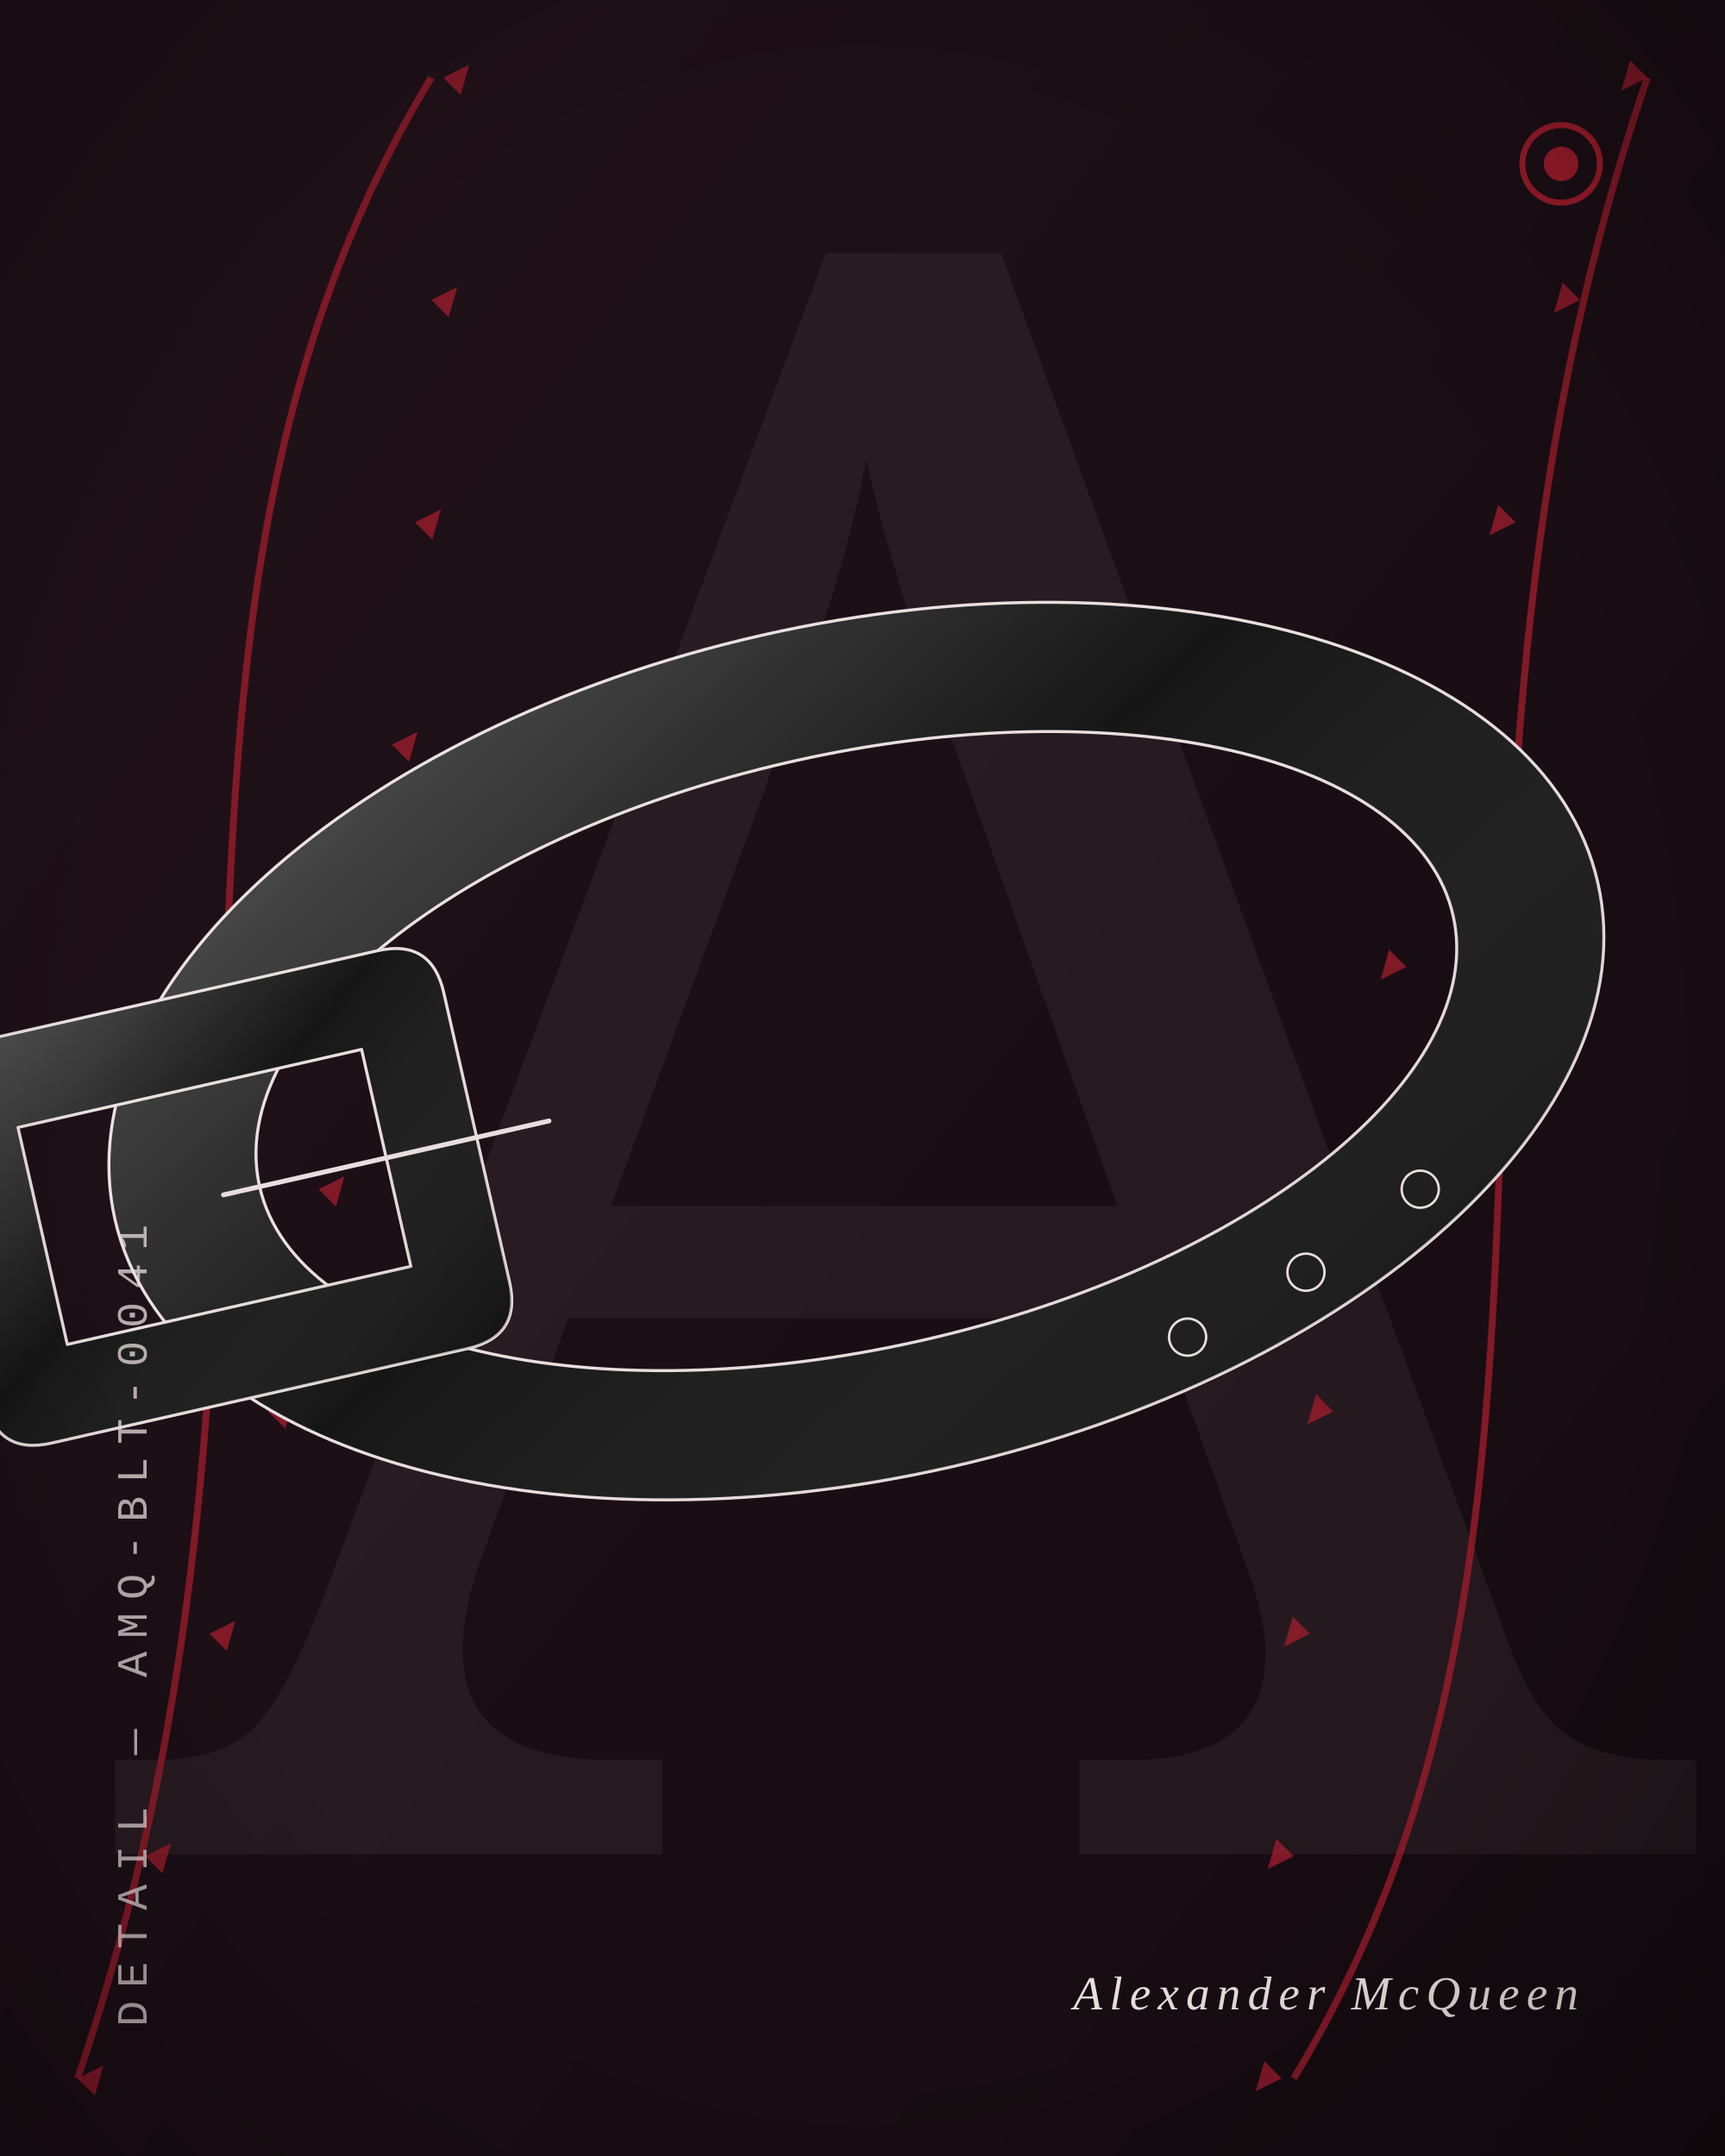
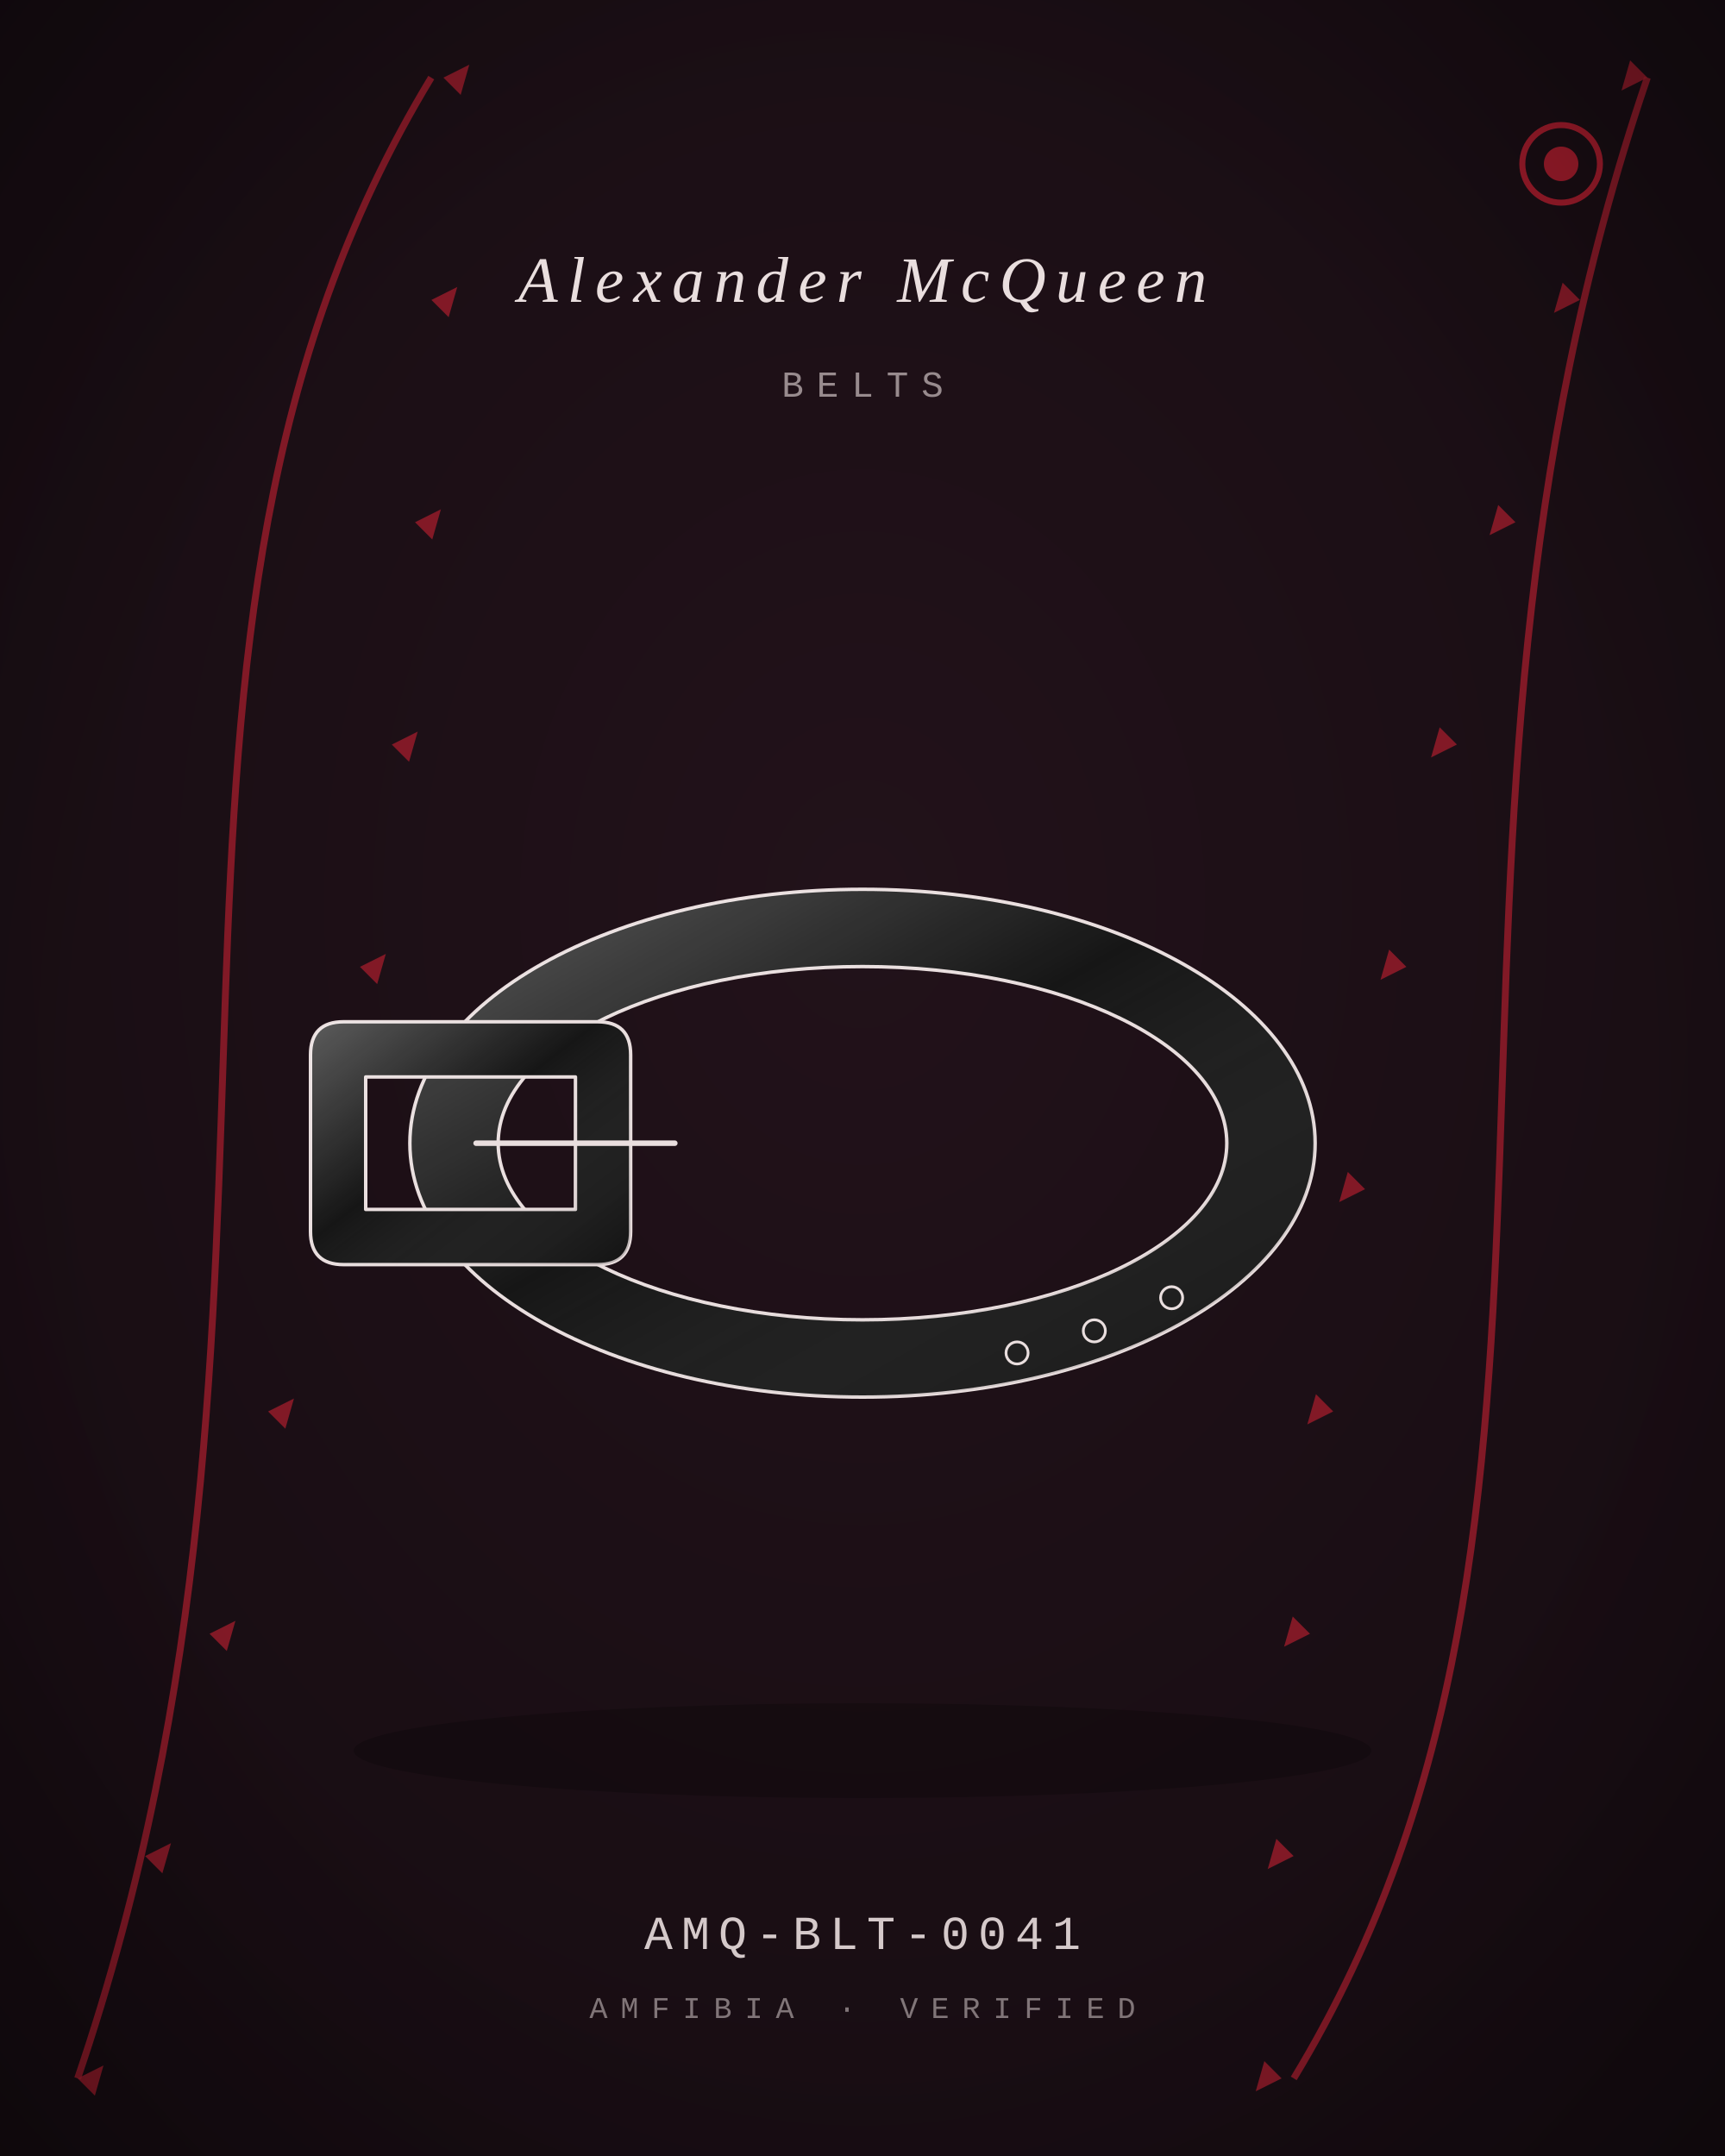
<svg xmlns="http://www.w3.org/2000/svg" viewBox="0 0 400 500" width="800" height="1000">
  <defs>
    <radialGradient id="bg" cx="50%" cy="42%" r="80%">
      <stop offset="0" stop-color="#22121A" />
      <stop offset="1" stop-color="#140B10" />
    </radialGradient>
    <linearGradient id="bgd" x1="0" y1="0" x2="1" y2="1">
      <stop offset="0" stop-color="#22121A" />
      <stop offset="1" stop-color="#140B10" />
    </linearGradient>
    <linearGradient id="sheen" x1="0" y1="0" x2="1" y2="1">
      <stop offset="0" stop-color="#fff" stop-opacity=".30" />
      <stop offset=".45" stop-color="#fff" stop-opacity="0" />
      <stop offset="1" stop-color="#000" stop-opacity=".22" />
    </linearGradient>
    <linearGradient id="multi" x1="0" y1="0" x2="1" y2="1">
      <stop offset="0" stop-color="#B3122E" />
      <stop offset=".35" stop-color="#C9A227" />
      <stop offset=".7" stop-color="#2F5D46" />
      <stop offset="1" stop-color="#3557A0" />
    </linearGradient>
    <radialGradient id="vig" cx="50%" cy="50%" r="75%">
      <stop offset=".6" stop-color="#000" stop-opacity="0" />
      <stop offset="1" stop-color="#000" stop-opacity=".35" />
    </radialGradient>
  </defs>
-   <rect width="400" height="500" fill="url(#bgd)" />
-   <text x="210" y="430" text-anchor="middle" font-family="Georgia, serif" font-size="520" fill="#E9DEDE" opacity="0.06">A</text>
+   <rect width="400" height="500" fill="url(#bg)" />
  <path d="M18 482 C 80 300, 20 150, 100 18 M382 18 C 320 200, 380 350, 300 482" fill="none" stroke="#9B1B2A" stroke-width="1.6" opacity="0.8" />
  <path d="M18 482 l6 -3 l-2 7 Z" fill="#9B1B2A" opacity="0.8" />
  <path d="M382 18 l-6 3 l2 -7 Z" fill="#9B1B2A" opacity="0.8" />
  <path d="M33.655 430.444 l6 -3 l-2 7 Z" fill="#9B1B2A" opacity="0.8" />
  <path d="M366.345 69.556 l-6 3 l2 -7 Z" fill="#9B1B2A" opacity="0.8" />
  <path d="M48.59 378.889 l6 -3 l-2 7 Z" fill="#9B1B2A" opacity="0.8" />
  <path d="M351.41 121.111 l-6 3 l2 -7 Z" fill="#9B1B2A" opacity="0.8" />
  <path d="M62.163 327.333 l6 -3 l-2 7 Z" fill="#9B1B2A" opacity="0.8" />
  <path d="M337.837 172.667 l-6 3 l2 -7 Z" fill="#9B1B2A" opacity="0.8" />
  <path d="M73.883 275.778 l6 -3 l-2 7 Z" fill="#9B1B2A" opacity="0.8" />
  <path d="M326.117 224.222 l-6 3 l2 -7 Z" fill="#9B1B2A" opacity="0.8" />
  <path d="M83.464 224.222 l6 -3 l-2 7 Z" fill="#9B1B2A" opacity="0.8" />
  <path d="M316.536 275.778 l-6 3 l2 -7 Z" fill="#9B1B2A" opacity="0.8" />
  <path d="M90.853 172.667 l6 -3 l-2 7 Z" fill="#9B1B2A" opacity="0.8" />
  <path d="M309.147 327.333 l-6 3 l2 -7 Z" fill="#9B1B2A" opacity="0.8" />
  <path d="M96.239 121.111 l6 -3 l-2 7 Z" fill="#9B1B2A" opacity="0.8" />
  <path d="M303.761 378.889 l-6 3 l2 -7 Z" fill="#9B1B2A" opacity="0.8" />
  <path d="M100.034 69.556 l6 -3 l-2 7 Z" fill="#9B1B2A" opacity="0.8" />
  <path d="M299.966 430.444 l-6 3 l2 -7 Z" fill="#9B1B2A" opacity="0.8" />
  <path d="M102.822 18 l6 -3 l-2 7 Z" fill="#9B1B2A" opacity="0.8" />
  <path d="M297.178 482 l-6 3 l2 -7 Z" fill="#9B1B2A" opacity="0.8" />
  <circle cx="362" cy="38" r="9" fill="none" stroke="#9B1B2A" stroke-width="1.4" />
  <circle cx="362" cy="38" r="4" fill="#9B1B2A" />
-   <g transform="rotate(-12.8 200 250) translate(-15 20) scale(2.15)">
-     <path d="M18 104 A82 46 0 1 0 182 104 A82 46 0 1 0 18 104 Z M34 104 A66 32 0 1 1 166 104 A66 32 0 1 1 34 104 Z" fill-rule="evenodd" fill="#161616" stroke="#E9DEDE" stroke-width="1.4" stroke-linejoin="round" stroke-linecap="round" vector-effect="non-scaling-stroke" />
+   <ellipse cx="200" cy="406" rx="118" ry="11" fill="#000" opacity="0.22" />
+   <g transform="translate(72 132) scale(1.28)">
+     <path d="M18 104 A82 46 0 1 0 182 104 A82 46 0 1 0 18 104 Z M34 104 A66 32 0 1 1 166 104 A66 32 0 1 1 34 104 Z" fill-rule="evenodd" fill="#161616" stroke="#E9DEDE" stroke-width="1.6" stroke-linejoin="round" stroke-linecap="round" vector-effect="non-scaling-stroke" />
    <path d="M18 104 A82 46 0 1 0 182 104 A82 46 0 1 0 18 104 Z M34 104 A66 32 0 1 1 166 104 A66 32 0 1 1 34 104 Z" fill-rule="evenodd" fill="url(#sheen)" stroke="none" />
-     <path d="M6 82 L52 82 Q58 82 58 88 L58 120 Q58 126 52 126 L6 126 Q0 126 0 120 L0 88 Q0 82 6 82 Z M10 92 L48 92 L48 116 L10 116 Z" fill-rule="evenodd" fill="#161616" stroke="#E9DEDE" stroke-width="1.4" stroke-linejoin="round" stroke-linecap="round" vector-effect="non-scaling-stroke" />
+     <path d="M6 82 L52 82 Q58 82 58 88 L58 120 Q58 126 52 126 L6 126 Q0 126 0 120 L0 88 Q0 82 6 82 Z M10 92 L48 92 L48 116 L10 116 Z" fill-rule="evenodd" fill="#161616" stroke="#E9DEDE" stroke-width="1.6" stroke-linejoin="round" stroke-linecap="round" vector-effect="non-scaling-stroke" />
    <path d="M6 82 L52 82 Q58 82 58 88 L58 120 Q58 126 52 126 L6 126 Q0 126 0 120 L0 88 Q0 82 6 82 Z M10 92 L48 92 L48 116 L10 116 Z" fill-rule="evenodd" fill="url(#sheen)" stroke="none" />
-     <path d="M30 104 L66 104" fill="none" stroke="#E9DEDE" stroke-width="2.24" stroke-linejoin="round" stroke-linecap="round" vector-effect="non-scaling-stroke" />
-     <path d="M128 142 m-2 0 a2 2 0 1 0 4 0 a2 2 0 1 0 -4 0 M142 138 m-2 0 a2 2 0 1 0 4 0 a2 2 0 1 0 -4 0 M156 132 m-2 0 a2 2 0 1 0 4 0 a2 2 0 1 0 -4 0" fill="none" stroke="#E9DEDE" stroke-width="1.12" stroke-linejoin="round" stroke-linecap="round" vector-effect="non-scaling-stroke" />
-   </g>
-   <g transform="translate(34 470) rotate(-90)">
-     <text x="0" y="0" text-anchor="start" font-family="'Courier New', Courier, monospace" font-size="10" letter-spacing="3" fill="#E9DEDE" opacity="0.75">DETAIL — AMQ-BLT-0041</text>
+     <path d="M30 104 L66 104" fill="none" stroke="#E9DEDE" stroke-width="2.56" stroke-linejoin="round" stroke-linecap="round" vector-effect="non-scaling-stroke" />
+     <path d="M128 142 m-2 0 a2 2 0 1 0 4 0 a2 2 0 1 0 -4 0 M142 138 m-2 0 a2 2 0 1 0 4 0 a2 2 0 1 0 -4 0 M156 132 m-2 0 a2 2 0 1 0 4 0 a2 2 0 1 0 -4 0" fill="none" stroke="#E9DEDE" stroke-width="1.28" stroke-linejoin="round" stroke-linecap="round" vector-effect="non-scaling-stroke" />
  </g>
  <g>
-     <text x="366" y="466" text-anchor="end" font-size="11" fill="#E9DEDE" font-family="Georgia, 'Times New Roman', serif" font-weight="400" letter-spacing="1.65" font-style="italic">Alexander McQueen</text>
+     <text x="200" y="70" text-anchor="middle" font-size="15" fill="#E9DEDE" font-family="Georgia, 'Times New Roman', serif" font-weight="400" letter-spacing="2.25" font-style="italic">Alexander McQueen</text>
  </g>
+   <text x="200" y="92" text-anchor="middle" font-family="'Courier New', Courier, monospace" font-size="8.5" letter-spacing="3" fill="#E9DEDE" opacity="0.6">BELTS</text>
+   <text x="200" y="452" text-anchor="middle" font-family="'Courier New', Courier, monospace" font-size="11" letter-spacing="2" fill="#E9DEDE" opacity="0.9">AMQ-BLT-0041</text>
+   <text x="200" y="468" text-anchor="middle" font-family="'Courier New', Courier, monospace" font-size="7" letter-spacing="3" fill="#E9DEDE" opacity="0.5">AMFIBIA · VERIFIED</text>
  <rect width="400" height="500" fill="url(#vig)" />
</svg>
